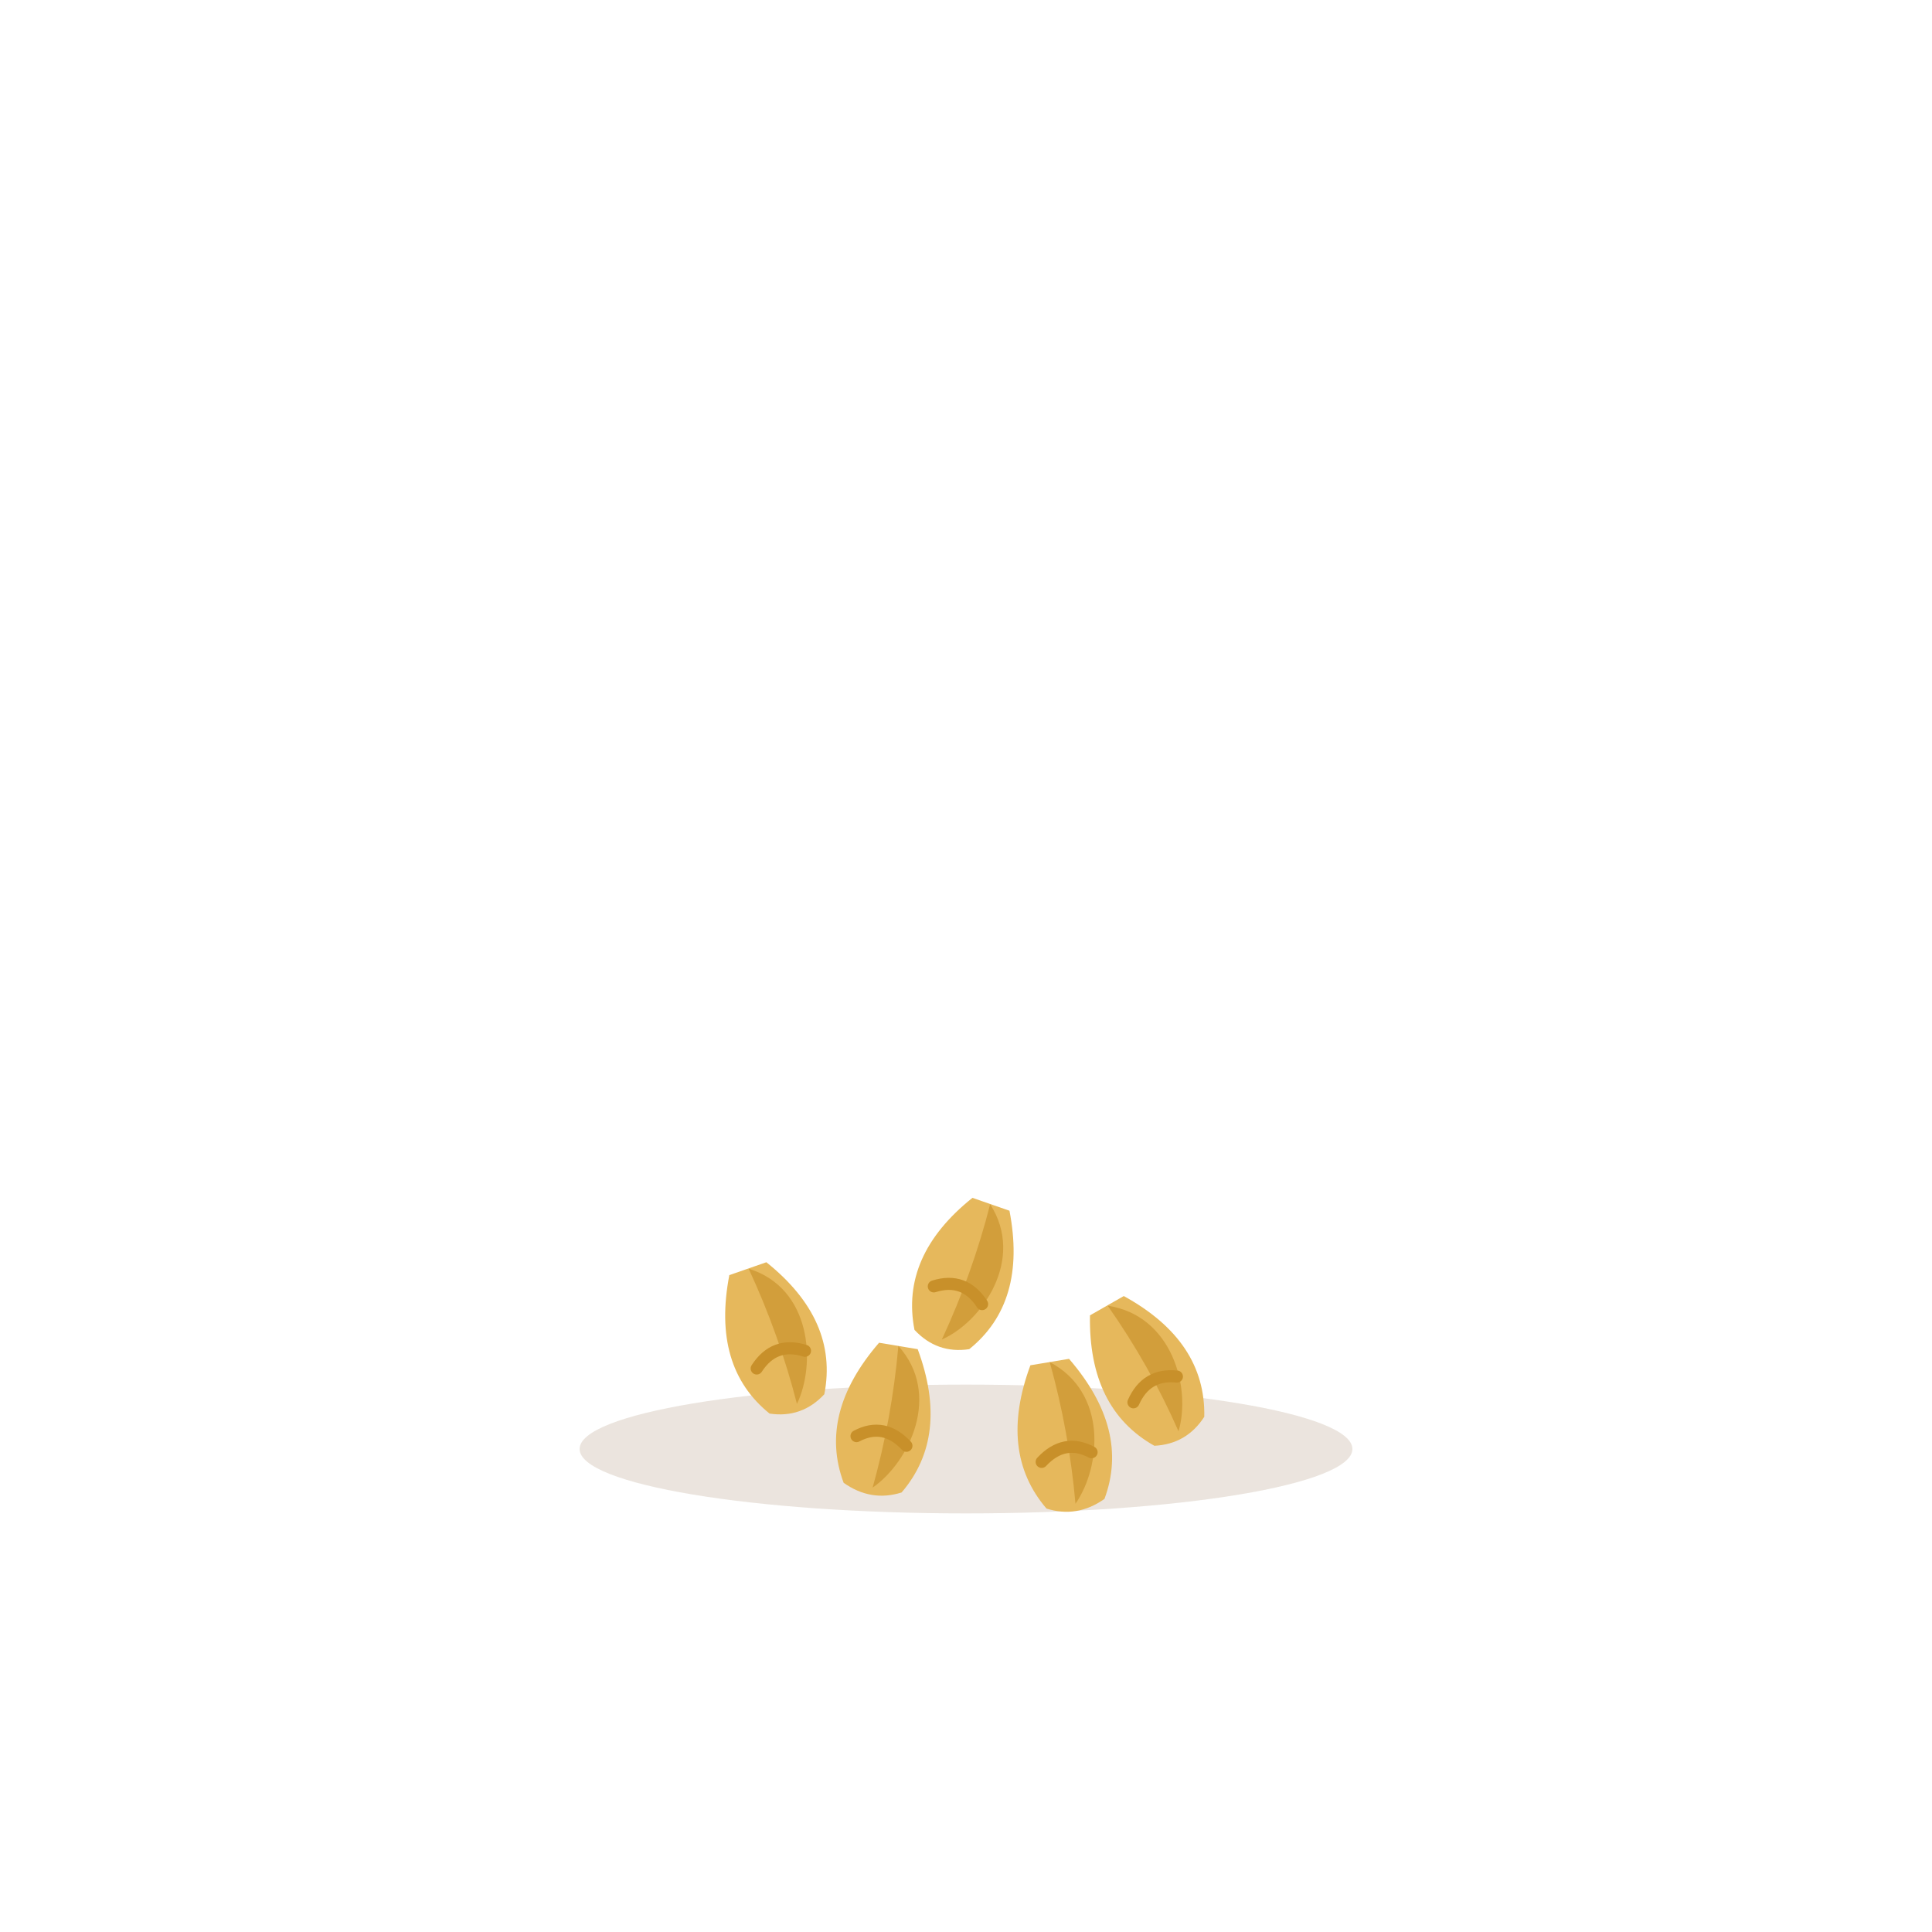
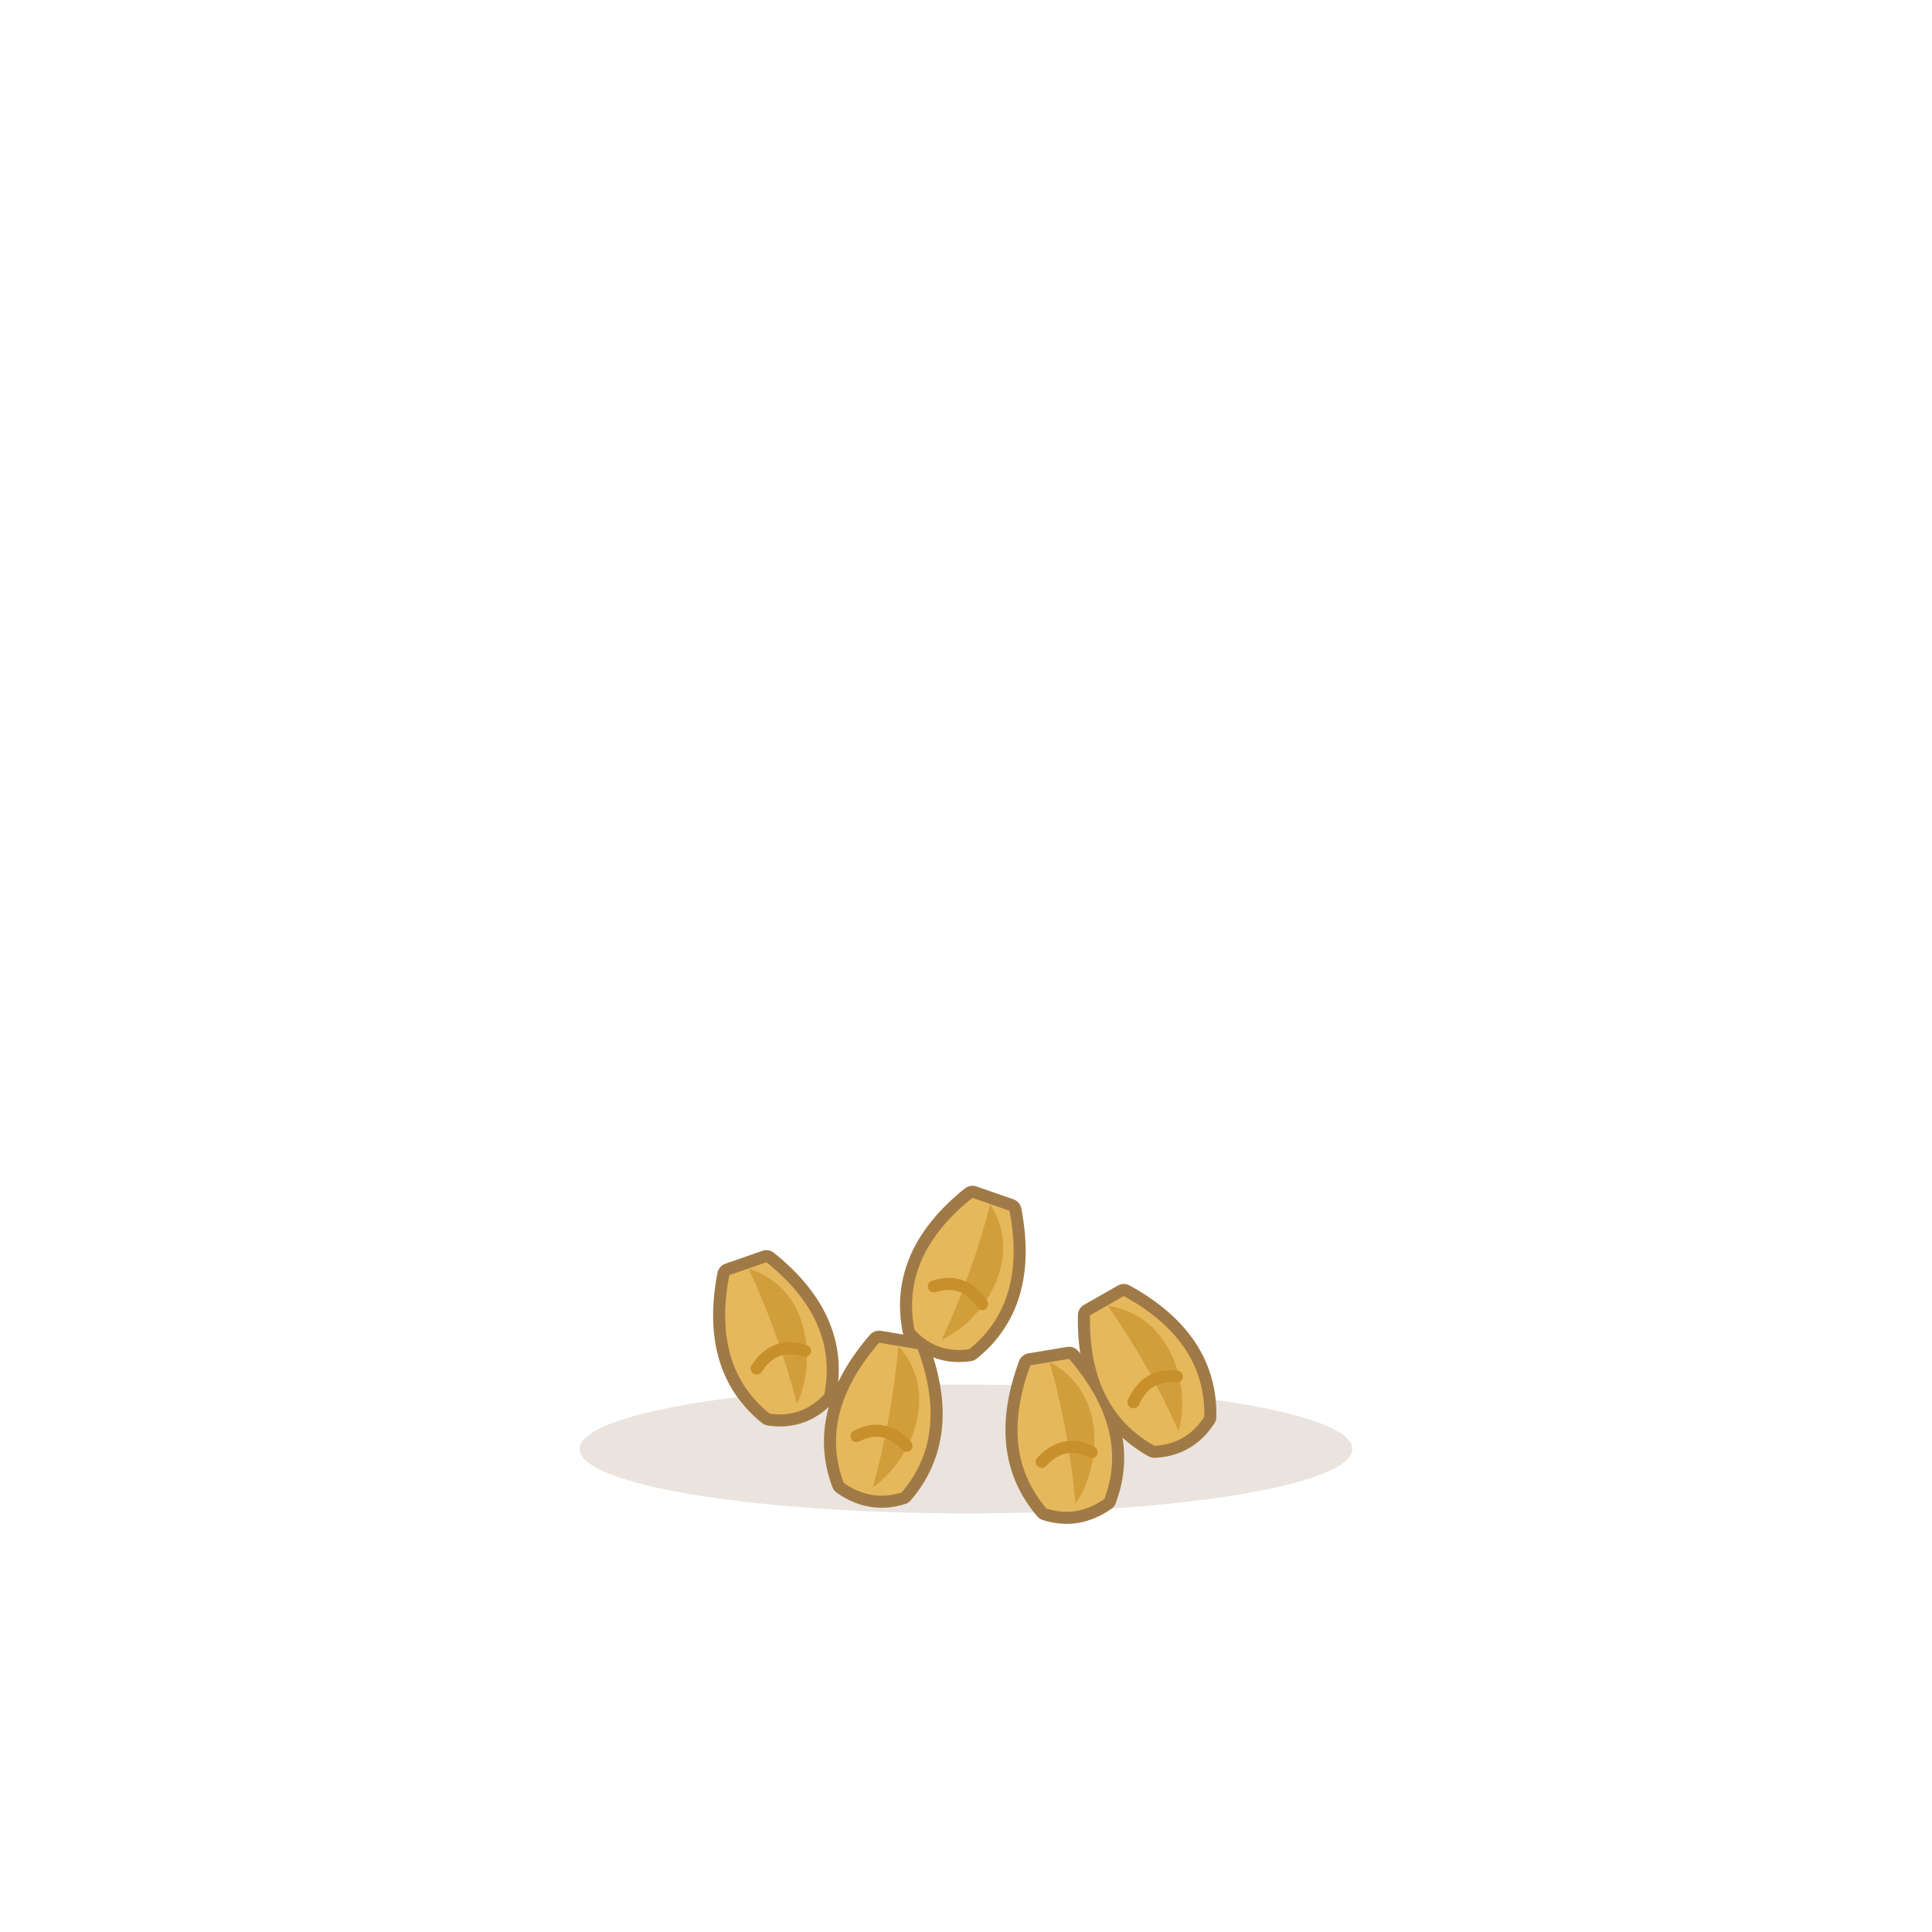
<svg xmlns="http://www.w3.org/2000/svg" viewBox="0 0 120 120">
  <ellipse cx="60" cy="90" fill="#9a7a58" opacity=".2" rx="24" ry="4" />
+   <g stroke="#a07a46" stroke-linecap="round" stroke-linejoin="round" data-role="silhouette-stroke">
+     <path fill="#a07a46" stroke-width="1.5" d="M45.3 79.2q-1.1 5.7 2.5 8.6 2 .3 3.4-1.2.9-4.6-3.6-8.2Z" />
+     <path fill="none" stroke-width="2.25" d="M50 83.9q-1.9-.6-3 1.1" />
+     <path fill="#a07a46" stroke-width="1.5" d="M60.4 74.4q-4.5 3.6-3.6 8.2 1.4 1.5 3.4 1.2 3.6-2.9 2.5-8.6Z" />
+     <path fill="none" stroke-width="2.25" d="M61 81q-1.1-1.7-3-1.1" />
+     <path fill="#a07a46" stroke-width="1.5" d="M67.7 81.7q-.1 5.8 4 8.1 2-.1 3.1-1.8.1-4.7-5-7.5Z" />
+     <path fill="none" stroke-width="2.25" d="M73.1 85.5q-1.9-.2-2.7 1.6" />
+     <path fill="#a07a46" stroke-width="1.5" d="M54.6 83.4q-3.8 4.4-2.2 8.7 1.7 1.2 3.6.6 3-3.5 1-8.9Z" />
+     <path fill="none" stroke-width="2.25" d="M56.3 89.8q-1.4-1.5-3.1-.6" />
+     <path fill="#a07a46" stroke-width="1.5" d="M64 84.8q-2 5.4 1 8.9 1.9.6 3.6-.6 1.6-4.3-2.2-8.7Z" />
+     <path fill="none" stroke-width="2.25" d="M67.8 90.2q-1.7-.9-3.1.6" />
+   </g>
  <path fill="#e6b85c" d="M45.3 79.2q-1.1 5.7 2.5 8.6 2 .3 3.4-1.2.9-4.6-3.6-8.2Z" />
  <path fill="#c8902a" d="M46.5 78.8q1.9 4.1 3 8.4c1.2-2.5.9-7.2-3-8.4" opacity=".65" />
  <path fill="none" stroke="#c8902a" stroke-linecap="round" stroke-linejoin="round" stroke-width=".75" d="M50 83.9q-1.9-.6-3 1.1" />
  <path fill="#e6b85c" d="M60.4 74.4q-4.5 3.6-3.6 8.2 1.4 1.5 3.4 1.2 3.6-2.9 2.5-8.6Z" />
  <path fill="#c8902a" d="M61.5 74.8q-1.1 4.3-3 8.4c2.5-1.1 5.2-5 3-8.4" opacity=".65" />
  <path fill="none" stroke="#c8902a" stroke-linecap="round" stroke-linejoin="round" stroke-width=".75" d="M61 81q-1.1-1.7-3-1.1" />
  <path fill="#e6b85c" d="M67.7 81.7q-.1 5.8 4 8.1 2-.1 3.1-1.8.1-4.7-5-7.5Z" />
  <path fill="#c8902a" d="M68.8 81.1q2.6 3.7 4.4 7.8c.8-2.7-.4-7.2-4.4-7.8" opacity=".65" />
  <path fill="none" stroke="#c8902a" stroke-linecap="round" stroke-linejoin="round" stroke-width=".75" d="M73.1 85.5q-1.9-.2-2.7 1.6" />
  <path fill="#e6b85c" d="M54.6 83.4q-3.8 4.4-2.2 8.7 1.7 1.2 3.6.6 3-3.5 1-8.9Z" />
  <path fill="#c8902a" d="M55.8 83.6q-.4 4.5-1.6 8.8c2.3-1.6 4.3-5.8 1.6-8.8" opacity=".65" />
  <path fill="none" stroke="#c8902a" stroke-linecap="round" stroke-linejoin="round" stroke-width=".75" d="M56.3 89.8q-1.4-1.5-3.1-.6" />
  <path fill="#e6b85c" d="M64 84.8q-2 5.4 1 8.9 1.9.6 3.6-.6 1.6-4.3-2.2-8.7Z" />
  <path fill="#c8902a" d="M65.2 84.6q1.2 4.3 1.6 8.8c1.6-2.3 2-6.9-1.6-8.8" opacity=".65" />
  <path fill="none" stroke="#c8902a" stroke-linecap="round" stroke-linejoin="round" stroke-width=".75" d="M67.8 90.2q-1.7-.9-3.1.6" />
</svg>
